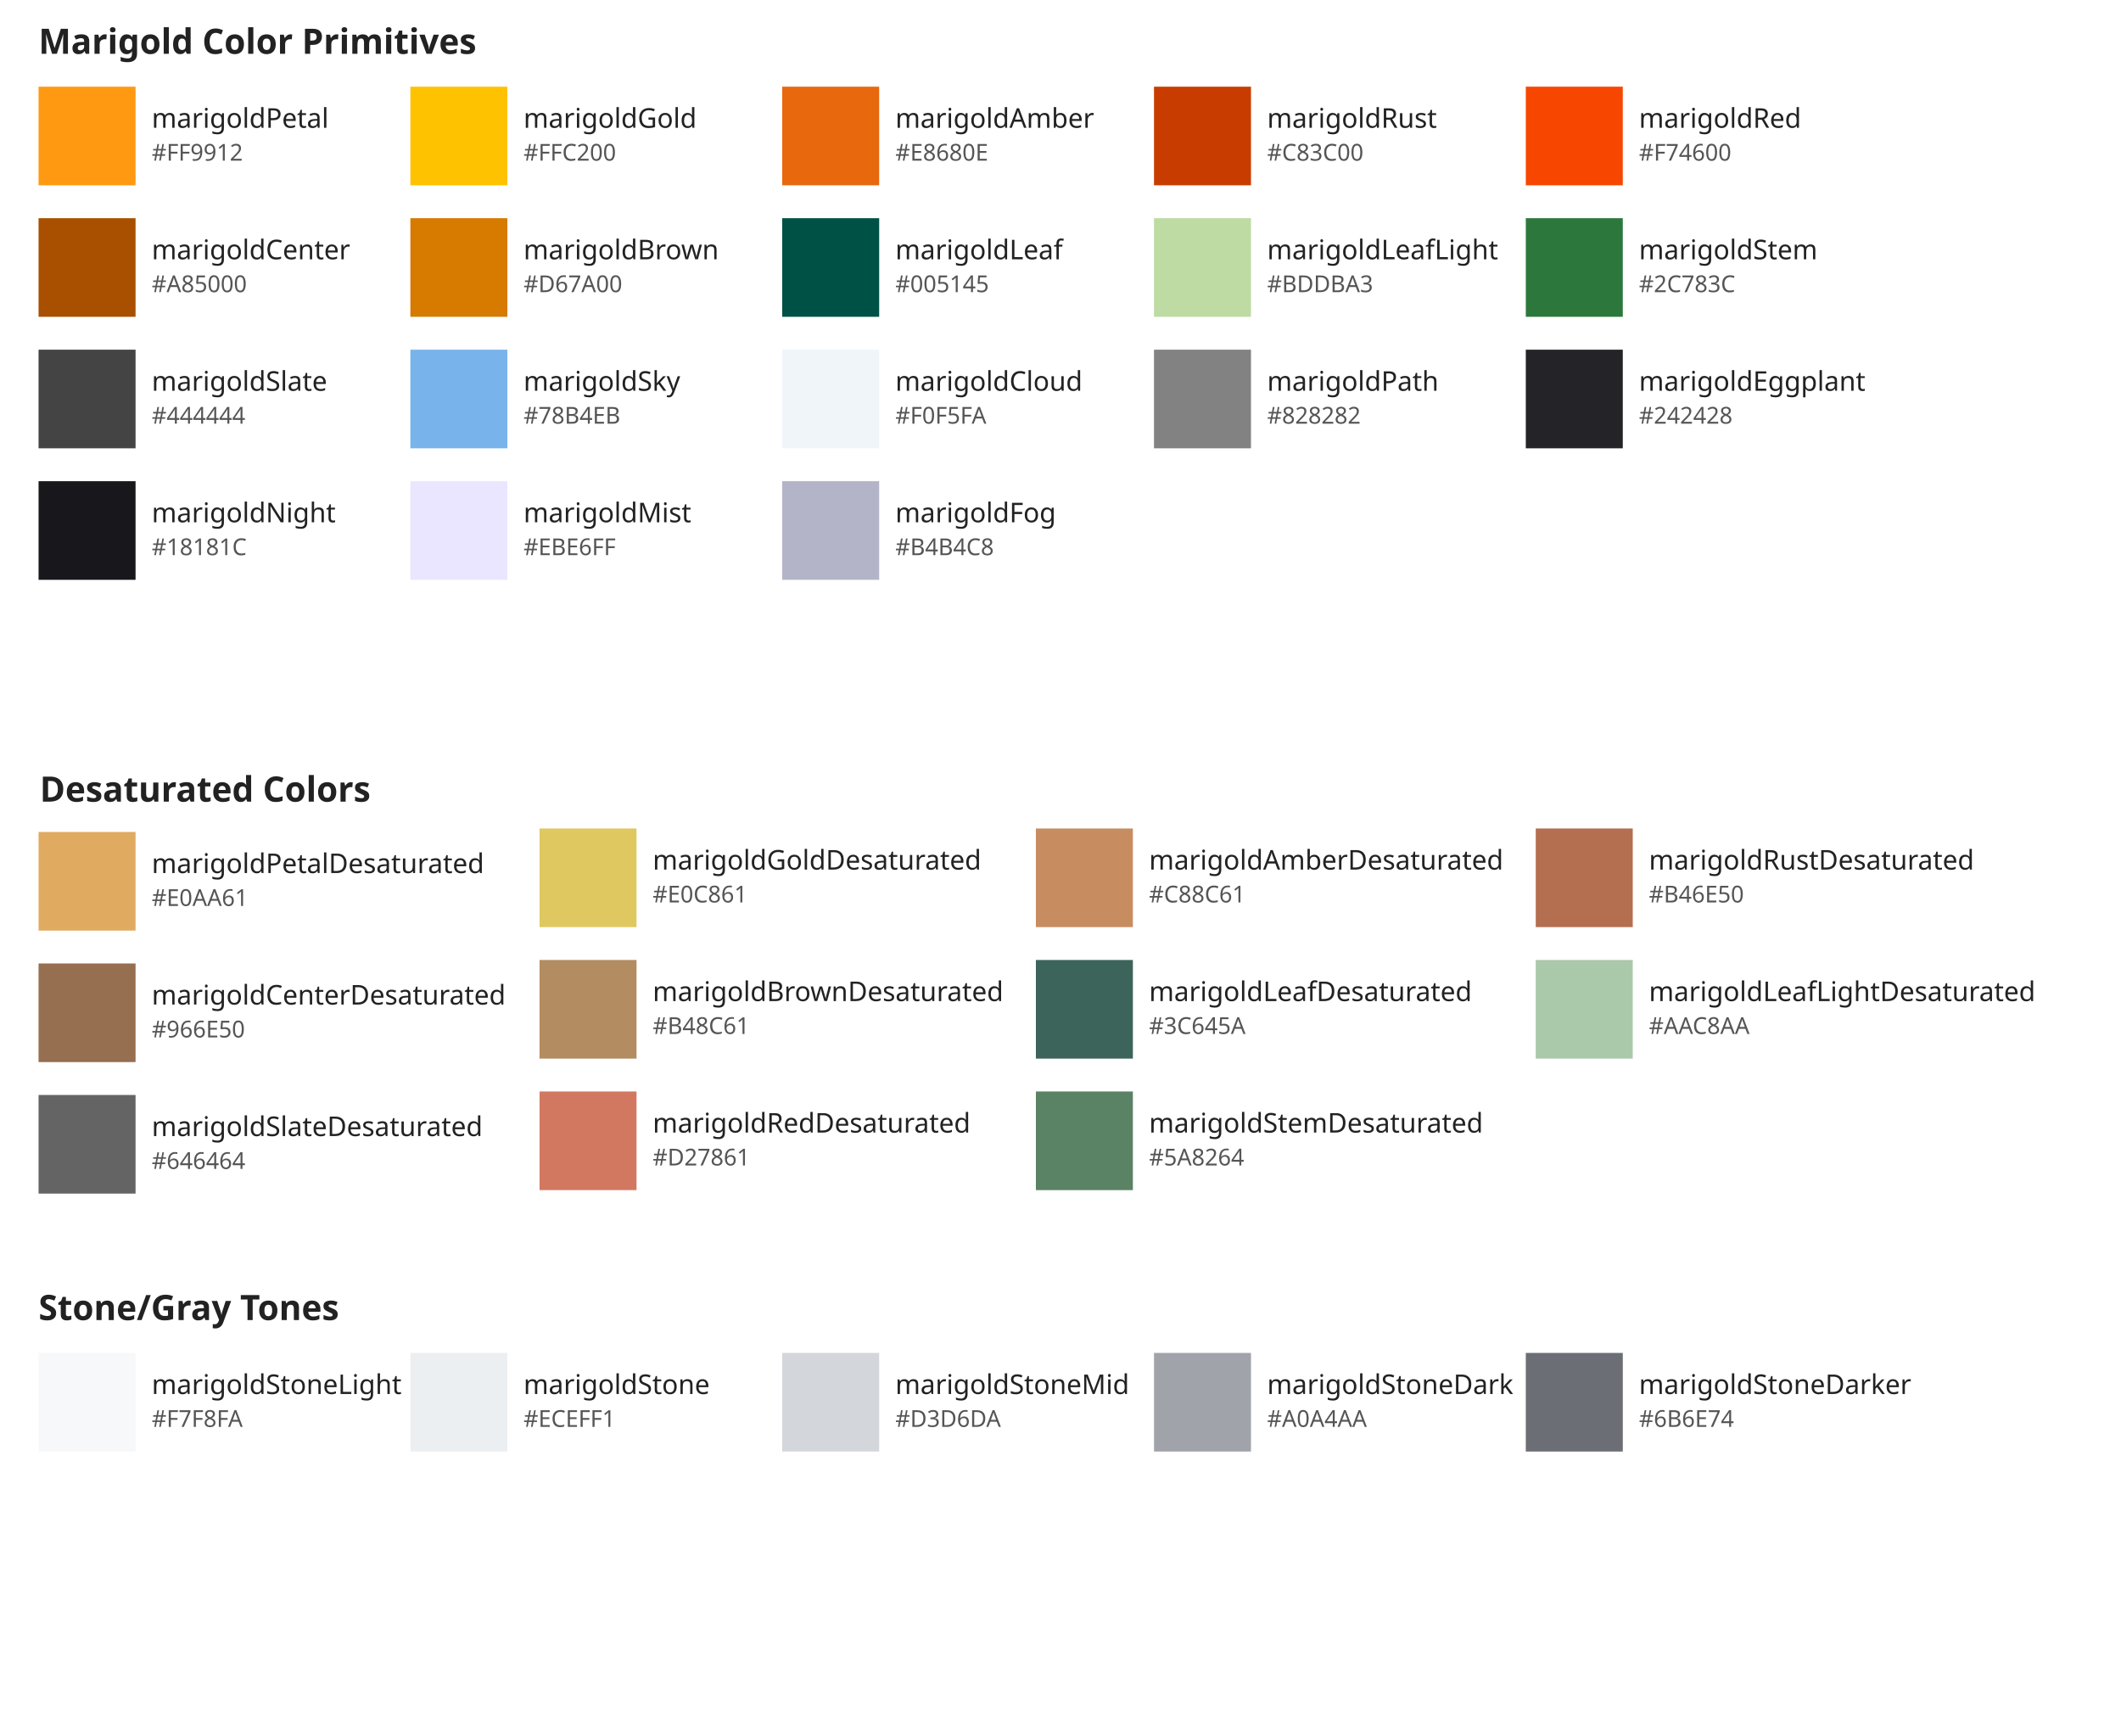
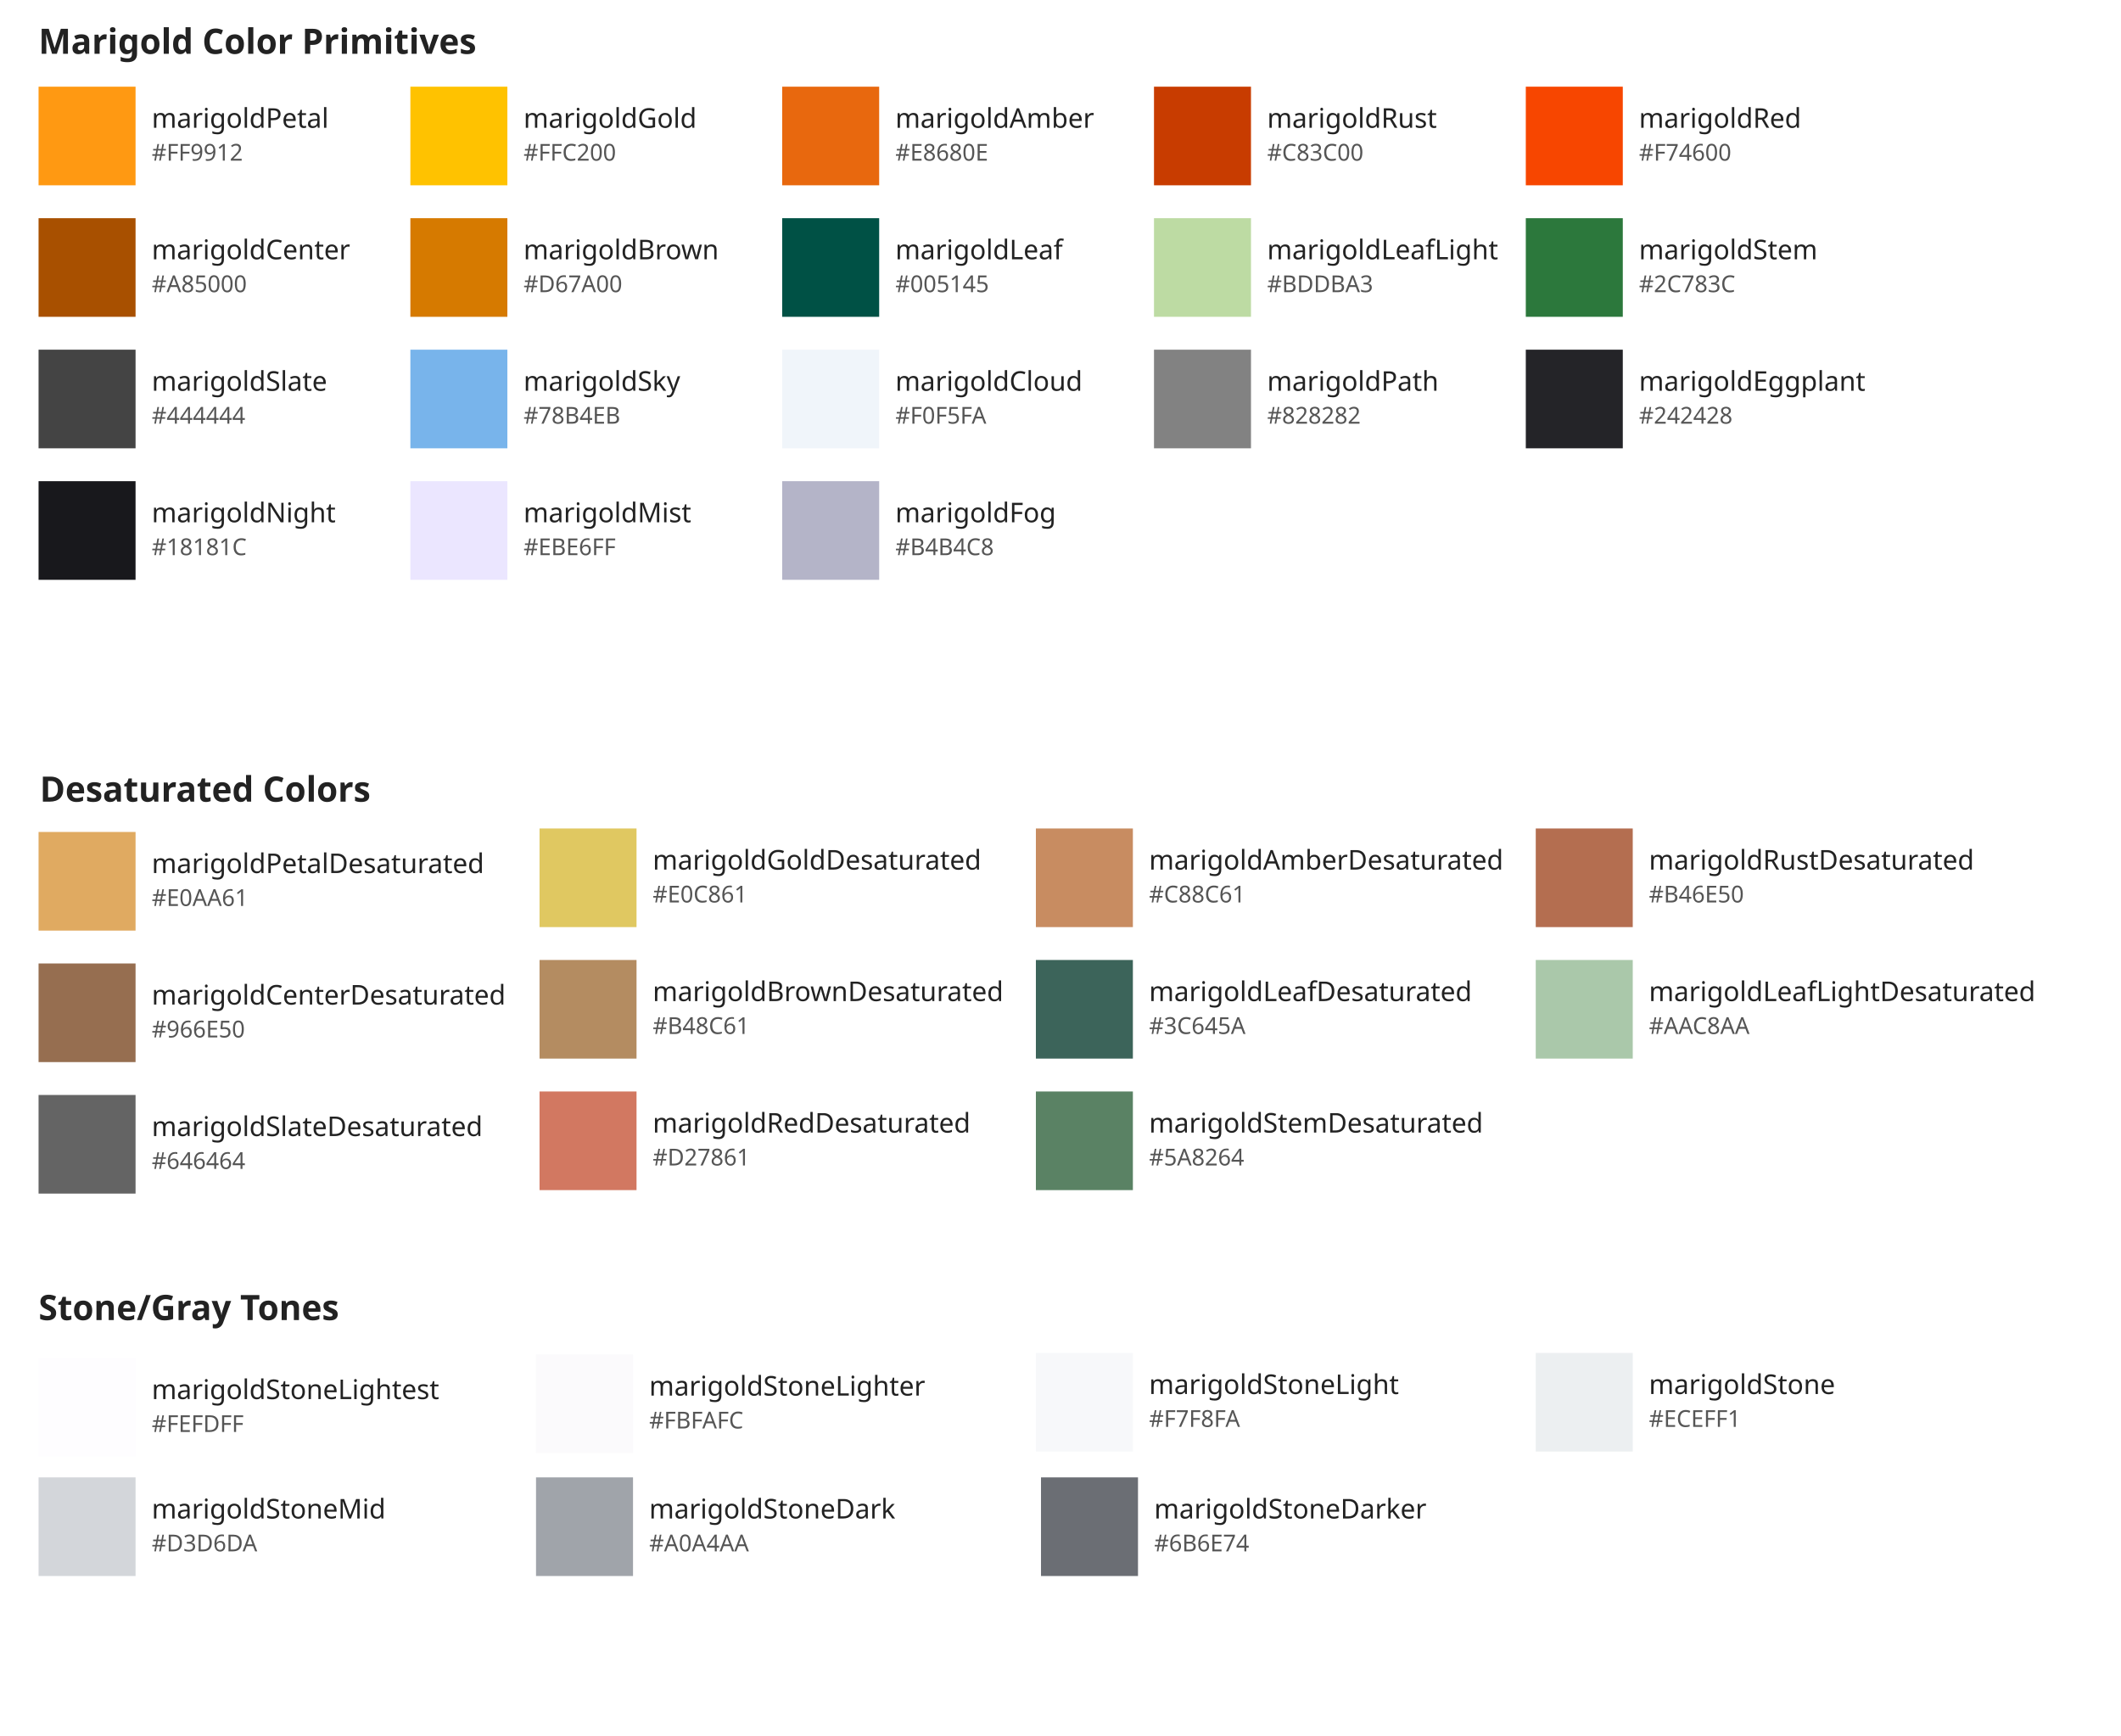
<svg xmlns="http://www.w3.org/2000/svg" width="1100" height="900" style="background:#fff;font-family:sans-serif" version="1.1" id="svg71">
  <defs id="defs71" />
  <style id="style1">
    .label { font-size: 14px; fill: #222; }
    .hex { font-size: 12px; fill: #555; }
    .title { font-size: 18px; font-weight: bold; fill: #222; }
  </style>
  <text x="20.167" y="27.671" class="title" id="text1" transform="scale(0.9917376,1.008331)" style="stroke-width:1">Marigold Color Primitives</text>
  <text x="20.801" y="412.274" class="title" id="text2" transform="scale(0.9917376,1.008331)" style="stroke-width:1">Desaturated Colors</text>
  <text x="20.167" y="678.884" class="title" id="text3" transform="scale(0.9917376,1.008331)" style="stroke-width:1">Stone/Gray Tones</text>
  <rect x="20" y="44.95" width="50.303" height="51.145" fill="#ff9912" id="rect3" style="stroke-width:1" />
  <text x="79.343" y="65.713" class="label" id="text4" transform="scale(0.9917376,1.008331)" style="stroke-width:1">marigoldPetal</text>
  <text x="79.343" y="82.62" class="hex" id="text5" transform="scale(0.9917376,1.008331)" style="stroke-width:1">#FF9912</text>
  <rect x="212.829" y="44.95" width="50.303" height="51.145" fill="#ffc200" id="rect5" style="stroke-width:1" />
  <text x="273.778" y="65.713" class="label" id="text6" transform="scale(0.9917376,1.008331)" style="stroke-width:1">marigoldGold</text>
  <text x="273.778" y="82.62" class="hex" id="text7" transform="scale(0.9917376,1.008331)" style="stroke-width:1">#FFC200</text>
  <rect x="405.658" y="44.95" width="50.303" height="51.145" fill="#e8680e" id="rect7" style="stroke-width:1" />
  <text x="468.214" y="65.713" class="label" id="text8" transform="scale(0.9917376,1.008331)" style="stroke-width:1">marigoldAmber</text>
  <text x="468.214" y="82.62" class="hex" id="text9" transform="scale(0.9917376,1.008331)" style="stroke-width:1">#E8680E</text>
  <rect x="598.487" y="44.95" width="50.303" height="51.145" fill="#c83c00" id="rect9" style="stroke-width:1" />
  <text x="662.649" y="65.713" class="label" id="text10" transform="scale(0.9917376,1.008331)" style="stroke-width:1">marigoldRust</text>
  <text x="662.649" y="82.62" class="hex" id="text11" transform="scale(0.9917376,1.008331)" style="stroke-width:1">#C83C00</text>
  <rect x="791.316" y="44.95" width="50.303" height="51.145" fill="#f74600" id="rect11" style="stroke-width:1" />
  <text x="857.085" y="65.713" class="label" id="text12" transform="scale(0.9917376,1.008331)" style="stroke-width:1">marigoldRed</text>
  <text x="857.085" y="82.62" class="hex" id="text13" transform="scale(0.9917376,1.008331)" style="stroke-width:1">#F74600</text>
  <rect x="20" y="113.143" width="50.303" height="51.145" fill="#a85000" id="rect13" style="stroke-width:1" />
  <text x="79.343" y="133.343" class="label" id="text14" transform="scale(0.9917376,1.008331)" style="stroke-width:1">marigoldCenter</text>
  <text x="79.343" y="150.25" class="hex" id="text15" transform="scale(0.9917376,1.008331)" style="stroke-width:1">#A85000</text>
  <rect x="212.829" y="113.143" width="50.303" height="51.145" fill="#d67a00" id="rect15" style="stroke-width:1" />
  <text x="273.778" y="133.343" class="label" id="text16" transform="scale(0.9917376,1.008331)" style="stroke-width:1">marigoldBrown</text>
  <text x="273.778" y="150.25" class="hex" id="text17" transform="scale(0.9917376,1.008331)" style="stroke-width:1">#D67A00</text>
  <rect x="405.658" y="113.143" width="50.303" height="51.145" fill="#005145" id="rect17" style="stroke-width:1" />
  <text x="468.214" y="133.343" class="label" id="text18" transform="scale(0.9917376,1.008331)" style="stroke-width:1">marigoldLeaf</text>
  <text x="468.214" y="150.25" class="hex" id="text19" transform="scale(0.9917376,1.008331)" style="stroke-width:1">#005145</text>
  <rect x="598.487" y="113.143" width="50.303" height="51.145" fill="#bddba3" id="rect19" style="stroke-width:1" />
  <text x="662.649" y="133.343" class="label" id="text20" transform="scale(0.9917376,1.008331)" style="stroke-width:1">marigoldLeafLight</text>
  <text x="662.649" y="150.25" class="hex" id="text21" transform="scale(0.9917376,1.008331)" style="stroke-width:1">#BDDBA3</text>
  <rect x="791.316" y="113.143" width="50.303" height="51.145" fill="#2c783c" id="rect21" style="stroke-width:1" />
  <text x="857.085" y="133.343" class="label" id="text22" transform="scale(0.9917376,1.008331)" style="stroke-width:1">marigoldStem</text>
  <text x="857.085" y="150.25" class="hex" id="text23" transform="scale(0.9917376,1.008331)" style="stroke-width:1">#2C783C</text>
  <rect x="20" y="181.336" width="50.303" height="51.145" fill="#444444" id="rect23" style="stroke-width:1" />
  <text x="79.343" y="200.972" class="label" id="text24" transform="scale(0.9917376,1.008331)" style="stroke-width:1">marigoldSlate</text>
  <text x="79.343" y="217.88" class="hex" id="text25" transform="scale(0.9917376,1.008331)" style="stroke-width:1">#444444</text>
  <rect x="212.829" y="181.336" width="50.303" height="51.145" fill="#78b4eb" id="rect25" style="stroke-width:1" />
  <text x="273.778" y="200.972" class="label" id="text26" transform="scale(0.9917376,1.008331)" style="stroke-width:1">marigoldSky</text>
  <text x="273.778" y="217.88" class="hex" id="text27" transform="scale(0.9917376,1.008331)" style="stroke-width:1">#78B4EB</text>
  <rect x="405.658" y="181.336" width="50.303" height="51.145" fill="#f0f5fa" id="rect27" style="stroke-width:1" />
  <text x="468.214" y="200.972" class="label" id="text28" transform="scale(0.9917376,1.008331)" style="stroke-width:1">marigoldCloud</text>
  <text x="468.214" y="217.88" class="hex" id="text29" transform="scale(0.9917376,1.008331)" style="stroke-width:1">#F0F5FA</text>
  <rect x="598.487" y="181.336" width="50.303" height="51.145" fill="#828282" id="rect29" style="stroke-width:1" />
  <text x="662.649" y="200.972" class="label" id="text30" transform="scale(0.9917376,1.008331)" style="stroke-width:1">marigoldPath</text>
  <text x="662.649" y="217.88" class="hex" id="text31" transform="scale(0.9917376,1.008331)" style="stroke-width:1">#828282</text>
  <rect x="791.316" y="181.336" width="50.303" height="51.145" fill="#242428" id="rect31" style="stroke-width:1" />
  <text x="857.085" y="200.972" class="label" id="text32" transform="scale(0.9917376,1.008331)" style="stroke-width:1">marigoldEggplant</text>
  <text x="857.085" y="217.88" class="hex" id="text33" transform="scale(0.9917376,1.008331)" style="stroke-width:1">#242428</text>
  <rect x="20" y="249.529" width="50.303" height="51.145" fill="#18181c" id="rect33" style="stroke-width:1" />
  <text x="79.343" y="268.602" class="label" id="text34" transform="scale(0.9917376,1.008331)" style="stroke-width:1">marigoldNight</text>
  <text x="79.343" y="285.509" class="hex" id="text35" transform="scale(0.9917376,1.008331)" style="stroke-width:1">#18181C</text>
  <rect x="212.829" y="249.529" width="50.303" height="51.145" fill="#ebe6ff" id="rect35" style="stroke-width:1" />
  <text x="273.778" y="268.602" class="label" id="text36" transform="scale(0.9917376,1.008331)" style="stroke-width:1">marigoldMist</text>
  <text x="273.778" y="285.509" class="hex" id="text37" transform="scale(0.9917376,1.008331)" style="stroke-width:1">#EBE6FF</text>
  <rect x="405.658" y="249.529" width="50.303" height="51.145" fill="#b4b4c8" id="rect37" style="stroke-width:1" />
  <text x="468.214" y="268.602" class="label" id="text38" transform="scale(0.9917376,1.008331)" style="stroke-width:1">marigoldFog</text>
  <text x="468.214" y="285.509" class="hex" id="text39" transform="scale(0.9917376,1.008331)" style="stroke-width:1">#B4B4C8</text>
  <rect x="20" y="431.436" width="50.303" height="51.145" fill="#e0aa61" id="rect39" style="stroke-width:1" />
  <text x="79.343" y="449.005" class="label" id="text40" transform="scale(0.9917376,1.008331)" style="stroke-width:1">marigoldPetalDesaturated</text>
  <text x="79.343" y="465.913" class="hex" id="text41" transform="scale(0.9917376,1.008331)" style="stroke-width:1">#E0AA61</text>
  <rect x="279.818" y="429.627" width="50.303" height="51.145" fill="#e0c861" id="rect41" style="stroke-width:1" />
  <text x="341.325" y="447.212" class="label" id="text42" transform="scale(0.9917376,1.008331)" style="stroke-width:1">marigoldGoldDesaturated</text>
  <text x="341.325" y="464.119" class="hex" id="text43" transform="scale(0.9917376,1.008331)" style="stroke-width:1">#E0C861</text>
  <rect x="537.235" y="429.627" width="50.303" height="51.145" fill="#c88c61" id="rect43" style="stroke-width:1" />
  <text x="600.887" y="447.212" class="label" id="text44" transform="scale(0.9917376,1.008331)" style="stroke-width:1">marigoldAmberDesaturated</text>
  <text x="600.887" y="464.119" class="hex" id="text45" transform="scale(0.9917376,1.008331)" style="stroke-width:1">#C88C61</text>
  <rect x="796.477" y="429.627" width="50.303" height="51.145" fill="#b46e50" id="rect45" style="stroke-width:1" />
  <text x="862.288" y="447.212" class="label" id="text46" transform="scale(0.9917376,1.008331)" style="stroke-width:1">marigoldRustDesaturated</text>
  <text x="862.288" y="464.119" class="hex" id="text47" transform="scale(0.9917376,1.008331)" style="stroke-width:1">#B46E50</text>
  <rect x="279.818" y="566.014" width="50.303" height="51.145" fill="#d27861" id="rect47" style="stroke-width:1" />
  <text x="341.325" y="582.471" class="label" id="text48" transform="scale(0.9917376,1.008331)" style="stroke-width:1">marigoldRedDesaturated</text>
  <text x="341.325" y="599.379" class="hex" id="text49" transform="scale(0.9917376,1.008331)" style="stroke-width:1">#D27861</text>
  <rect x="20" y="499.629" width="50.303" height="51.145" fill="#966e50" id="rect49" style="stroke-width:1" />
  <text x="79.343" y="516.635" class="label" id="text50" transform="scale(0.9917376,1.008331)" style="stroke-width:1">marigoldCenterDesaturated</text>
  <text x="79.343" y="533.543" class="hex" id="text51" transform="scale(0.9917376,1.008331)" style="stroke-width:1">#966E50</text>
  <rect x="279.818" y="497.821" width="50.303" height="51.145" fill="#b48c61" id="rect51" style="stroke-width:1" />
  <text x="341.325" y="514.842" class="label" id="text52" transform="scale(0.9917376,1.008331)" style="stroke-width:1">marigoldBrownDesaturated</text>
  <text x="341.325" y="531.749" class="hex" id="text53" transform="scale(0.9917376,1.008331)" style="stroke-width:1">#B48C61</text>
  <rect x="537.235" y="497.821" width="50.303" height="51.145" fill="#3c645a" id="rect53" style="stroke-width:1" />
  <text x="600.887" y="514.842" class="label" id="text54" transform="scale(0.9917376,1.008331)" style="stroke-width:1">marigoldLeafDesaturated</text>
  <text x="600.887" y="531.749" class="hex" id="text55" transform="scale(0.9917376,1.008331)" style="stroke-width:1">#3C645A</text>
  <rect x="796.477" y="497.821" width="50.303" height="51.145" fill="#aac8aa" id="rect55" style="stroke-width:1" />
  <text x="862.288" y="514.842" class="label" id="text56" transform="scale(0.9917376,1.008331)" style="stroke-width:1">marigoldLeafLightDesaturated</text>
  <text x="862.288" y="531.749" class="hex" id="text57" transform="scale(0.9917376,1.008331)" style="stroke-width:1">#AAC8AA</text>
  <rect x="537.235" y="566.014" width="50.303" height="51.145" fill="#5a8264" id="rect57" style="stroke-width:1" />
  <text x="600.887" y="582.471" class="label" id="text58" transform="scale(0.9917376,1.008331)" style="stroke-width:1">marigoldStemDesaturated</text>
  <text x="600.887" y="599.379" class="hex" id="text59" transform="scale(0.9917376,1.008331)" style="stroke-width:1">#5A8264</text>
  <rect x="20" y="567.822" width="50.303" height="51.145" fill="#646464" id="rect59" style="stroke-width:1" />
  <text x="79.343" y="584.265" class="label" id="text60" transform="scale(0.9917376,1.008331)" style="stroke-width:1">marigoldSlateDesaturated</text>
  <text x="79.343" y="601.172" class="hex" id="text61" transform="scale(0.9917376,1.008331)" style="stroke-width:1">#646464</text>
-   <rect x="20" y="701.588" width="50.303" height="51.145" fill="#f7f8fa" id="rect61" style="stroke-width:1" />
-   <text x="79.343" y="716.925" class="label" id="text62" transform="scale(0.9917376,1.008331)" style="stroke-width:1">marigoldStoneLight</text>
-   <text x="79.343" y="733.833" class="hex" id="text63" transform="scale(0.9917376,1.008331)" style="stroke-width:1">#F7F8FA</text>
-   <rect x="212.829" y="701.588" width="50.303" height="51.145" fill="#eceff1" id="rect63" style="stroke-width:1" />
-   <text x="273.778" y="716.925" class="label" id="text64" transform="scale(0.9917376,1.008331)" style="stroke-width:1">marigoldStone</text>
-   <text x="273.778" y="733.833" class="hex" id="text65" transform="scale(0.9917376,1.008331)" style="stroke-width:1">#ECEFF1</text>
-   <rect x="405.658" y="701.588" width="50.303" height="51.145" fill="#d3d6da" id="rect65" style="stroke-width:1" />
-   <text x="468.214" y="716.925" class="label" id="text66" transform="scale(0.9917376,1.008331)" style="stroke-width:1">marigoldStoneMid</text>
-   <text x="468.214" y="733.833" class="hex" id="text67" transform="scale(0.9917376,1.008331)" style="stroke-width:1">#D3D6DA</text>
-   <rect x="598.487" y="701.588" width="50.303" height="51.145" fill="#a0a4aa" id="rect67" style="stroke-width:1" />
-   <text x="662.649" y="716.925" class="label" id="text68" transform="scale(0.9917376,1.008331)" style="stroke-width:1">marigoldStoneDark</text>
-   <text x="662.649" y="733.833" class="hex" id="text69" transform="scale(0.9917376,1.008331)" style="stroke-width:1">#A0A4AA</text>
-   <rect x="791.316" y="701.588" width="50.303" height="51.145" fill="#6b6e74" id="rect69" style="stroke-width:1" />
-   <text x="857.085" y="716.925" class="label" id="text70" transform="scale(0.9917376,1.008331)" style="stroke-width:1">marigoldStoneDarker</text>
-   <text x="857.085" y="733.833" class="hex" id="text71" transform="scale(0.9917376,1.008331)" style="stroke-width:1">#6B6E74</text>
+   <rect x="537.235" y="701.588" width="50.303" height="51.145" fill="#f7f8fa" id="rect61" style="stroke-width:1" />
+   <text x="600.887" y="716.925" class="label" id="text62" transform="scale(0.9917376,1.008331)" style="stroke-width:1">marigoldStoneLight</text>
+   <text x="600.887" y="733.833" class="hex" id="text63" transform="scale(0.9917376,1.008331)" style="stroke-width:1">#F7F8FA</text>
+   <rect x="796.477" y="701.588" width="50.303" height="51.145" fill="#eceff1" id="rect63" style="stroke-width:1" />
+   <text x="862.288" y="716.925" class="label" id="text64" transform="scale(0.9917376,1.008331)" style="stroke-width:1">marigoldStone</text>
+   <text x="862.288" y="733.833" class="hex" id="text65" transform="scale(0.9917376,1.008331)" style="stroke-width:1">#ECEFF1</text>
+   <rect x="20" y="766.13" width="50.303" height="51.145" fill="#d3d6da" id="rect65" style="stroke-width:1" />
+   <text x="79.343" y="780.934" class="label" id="text66" transform="scale(0.9917376,1.008331)" style="stroke-width:1">marigoldStoneMid</text>
+   <text x="79.343" y="797.841" class="hex" id="text67" transform="scale(0.9917376,1.008331)" style="stroke-width:1">#D3D6DA</text>
+   <rect x="277.994" y="766.13" width="50.303" height="51.145" fill="#a0a4aa" id="rect67" style="stroke-width:1" />
+   <text x="339.486" y="780.934" class="label" id="text68" transform="scale(0.9917376,1.008331)" style="stroke-width:1">marigoldStoneDark</text>
+   <text x="339.486" y="797.841" class="hex" id="text69" transform="scale(0.9917376,1.008331)" style="stroke-width:1">#A0A4AA</text>
+   <rect x="539.888" y="766.13" width="50.303" height="51.145" fill="#6b6e74" id="rect69" style="stroke-width:1" />
+   <text x="603.563" y="780.934" class="label" id="text70" transform="scale(0.9917376,1.008331)" style="stroke-width:1">marigoldStoneDarker</text>
+   <text x="603.563" y="797.841" class="hex" id="text71" transform="scale(0.9917376,1.008331)" style="stroke-width:1">#6B6E74</text>
+   <rect x="277.994" y="702.4" width="50.303" height="51.145" fill="#f7f8fa" id="rect61-7" style="font-family:sans-serif;stroke-width:1;fill:#fbfafc;fill-opacity:1" />
+   <text x="339.486" y="717.731" class="label" id="text62-9" transform="scale(0.9917376,1.008331)" style="font-size:14px;font-family:sans-serif;fill:#222222;stroke-width:1">marigoldStoneLighter</text>
+   <text x="339.486" y="734.638" class="hex" id="text63-3" transform="scale(0.9917376,1.008331)" style="font-size:12px;font-family:sans-serif;fill:#555555;stroke-width:1">#FBFAFC</text>
+   <rect x="20" y="704.208" width="50.303" height="51.145" fill="#f7f8fa" id="rect61-7-8" style="font-family:sans-serif;stroke-width:1;fill:#fefdff;fill-opacity:1" />
+   <text x="79.343" y="719.524" class="label" id="text62-9-0" transform="scale(0.9917376,1.008331)" style="font-size:14px;font-family:sans-serif;fill:#222222;stroke-width:1">marigoldStoneLightest</text>
+   <text x="79.343" y="736.432" class="hex" id="text63-3-2" transform="scale(0.9917376,1.008331)" style="font-size:12px;font-family:sans-serif;fill:#555555;stroke-width:1">#FEFDFF</text>
</svg>
